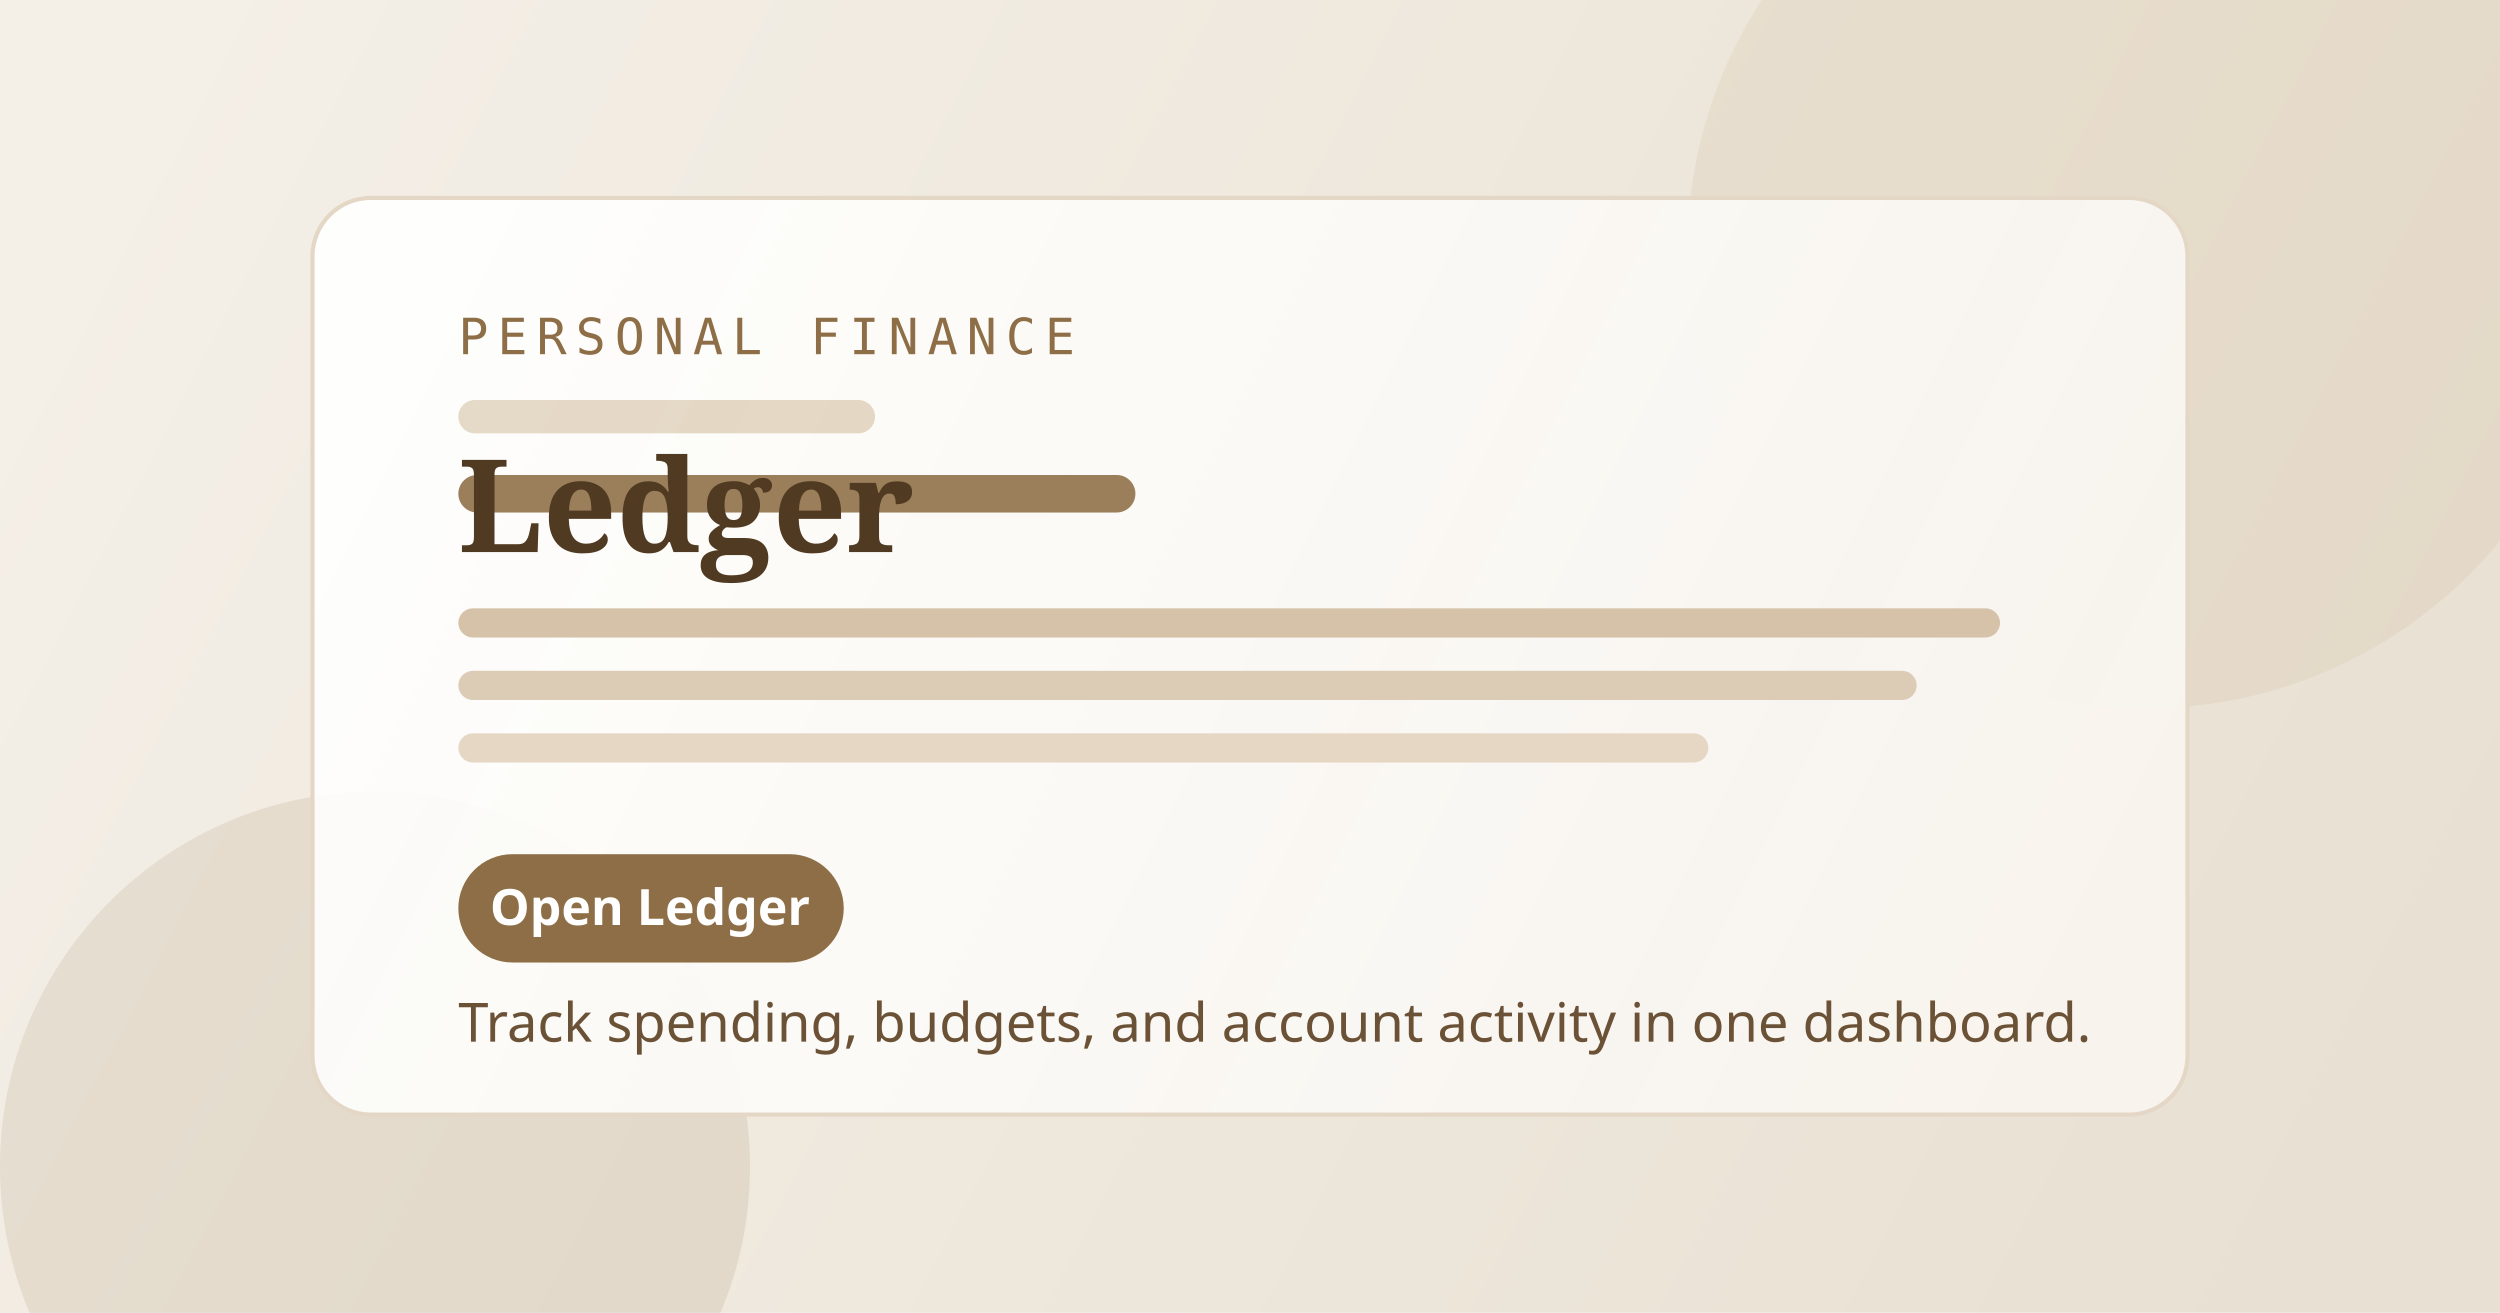
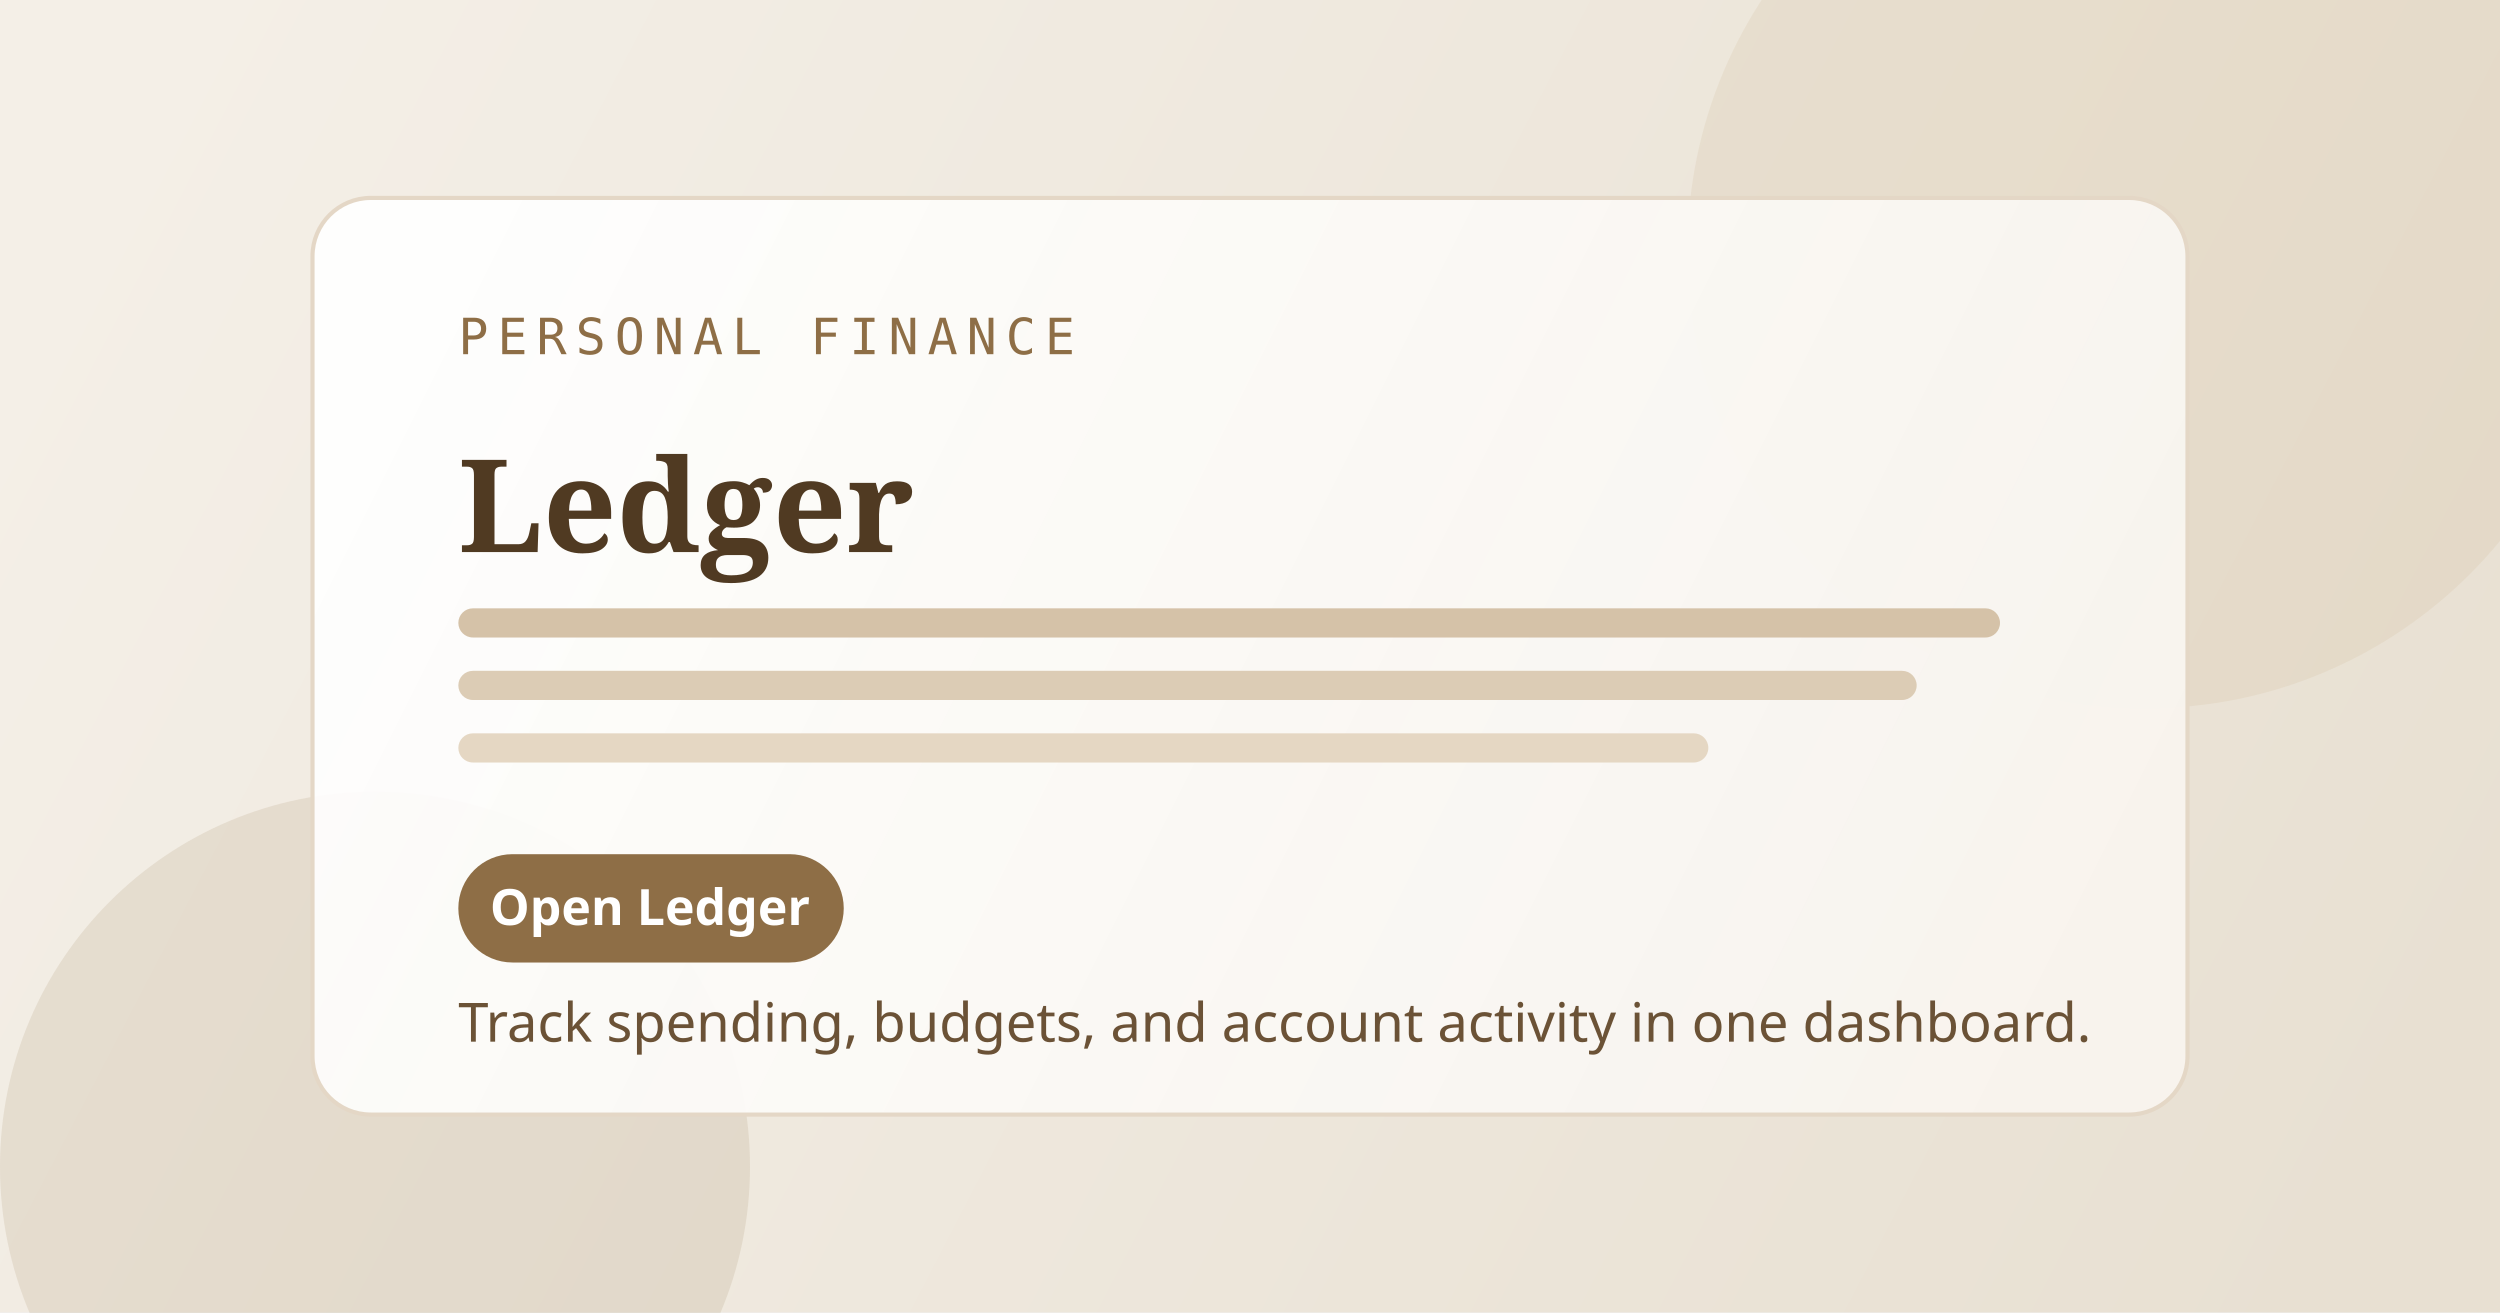
<svg xmlns="http://www.w3.org/2000/svg" width="1200" height="630" viewBox="0 0 1200 630" fill="none">
  <defs>
    <linearGradient id="bg" x1="70" y1="40" x2="1130" y2="590" gradientUnits="userSpaceOnUse">
      <stop stop-color="#F4EFE7" />
      <stop offset="1" stop-color="#E8E0D2" />
    </linearGradient>
    <linearGradient id="card" x1="180" y1="120" x2="980" y2="520" gradientUnits="userSpaceOnUse">
      <stop stop-color="#FFFFFF" stop-opacity="0.92" />
      <stop offset="1" stop-color="#F8F4EE" stop-opacity="0.98" />
    </linearGradient>
  </defs>
  <rect width="1200" height="630" fill="url(#bg)" />
  <circle cx="1030" cy="120" r="220" fill="#C7A77A" fill-opacity="0.14" />
  <circle cx="180" cy="560" r="180" fill="#9C8158" fill-opacity="0.15" />
  <rect x="150" y="95" width="900" height="440" rx="28" fill="url(#card)" stroke="#E4D7C6" stroke-width="2" />
-   <rect x="220" y="192" width="200" height="16" rx="8" fill="#C0A37A" fill-opacity="0.4" />
-   <rect x="220" y="228" width="325" height="18" rx="9" fill="#8E6E46" fill-opacity="0.88" />
  <rect x="220" y="292" width="740" height="14" rx="7" fill="#D5C2A8" />
  <rect x="220" y="322" width="700" height="14" rx="7" fill="#DCCCB5" />
  <rect x="220" y="352" width="600" height="14" rx="7" fill="#E5D7C3" />
  <rect x="220" y="410" width="185" height="52" rx="26" fill="#8E6E46" />
  <text x="312" y="444" text-anchor="middle" fill="#FFFFFF" font-family="Outfit, sans-serif" font-size="24" font-weight="600">Open Ledger</text>
  <text x="220" y="170" fill="#8E6E46" font-family="DM Mono, monospace" font-size="24" letter-spacing="0.18em">PERSONAL FINANCE</text>
  <text x="220" y="265" fill="#503A22" font-family="Playfair Display, serif" font-size="62" font-weight="600">Ledger</text>
  <text x="220" y="500" fill="#6B5236" font-family="Outfit, sans-serif" font-size="26">Track spending, budgets, and account activity in one dashboard.</text>
</svg>
